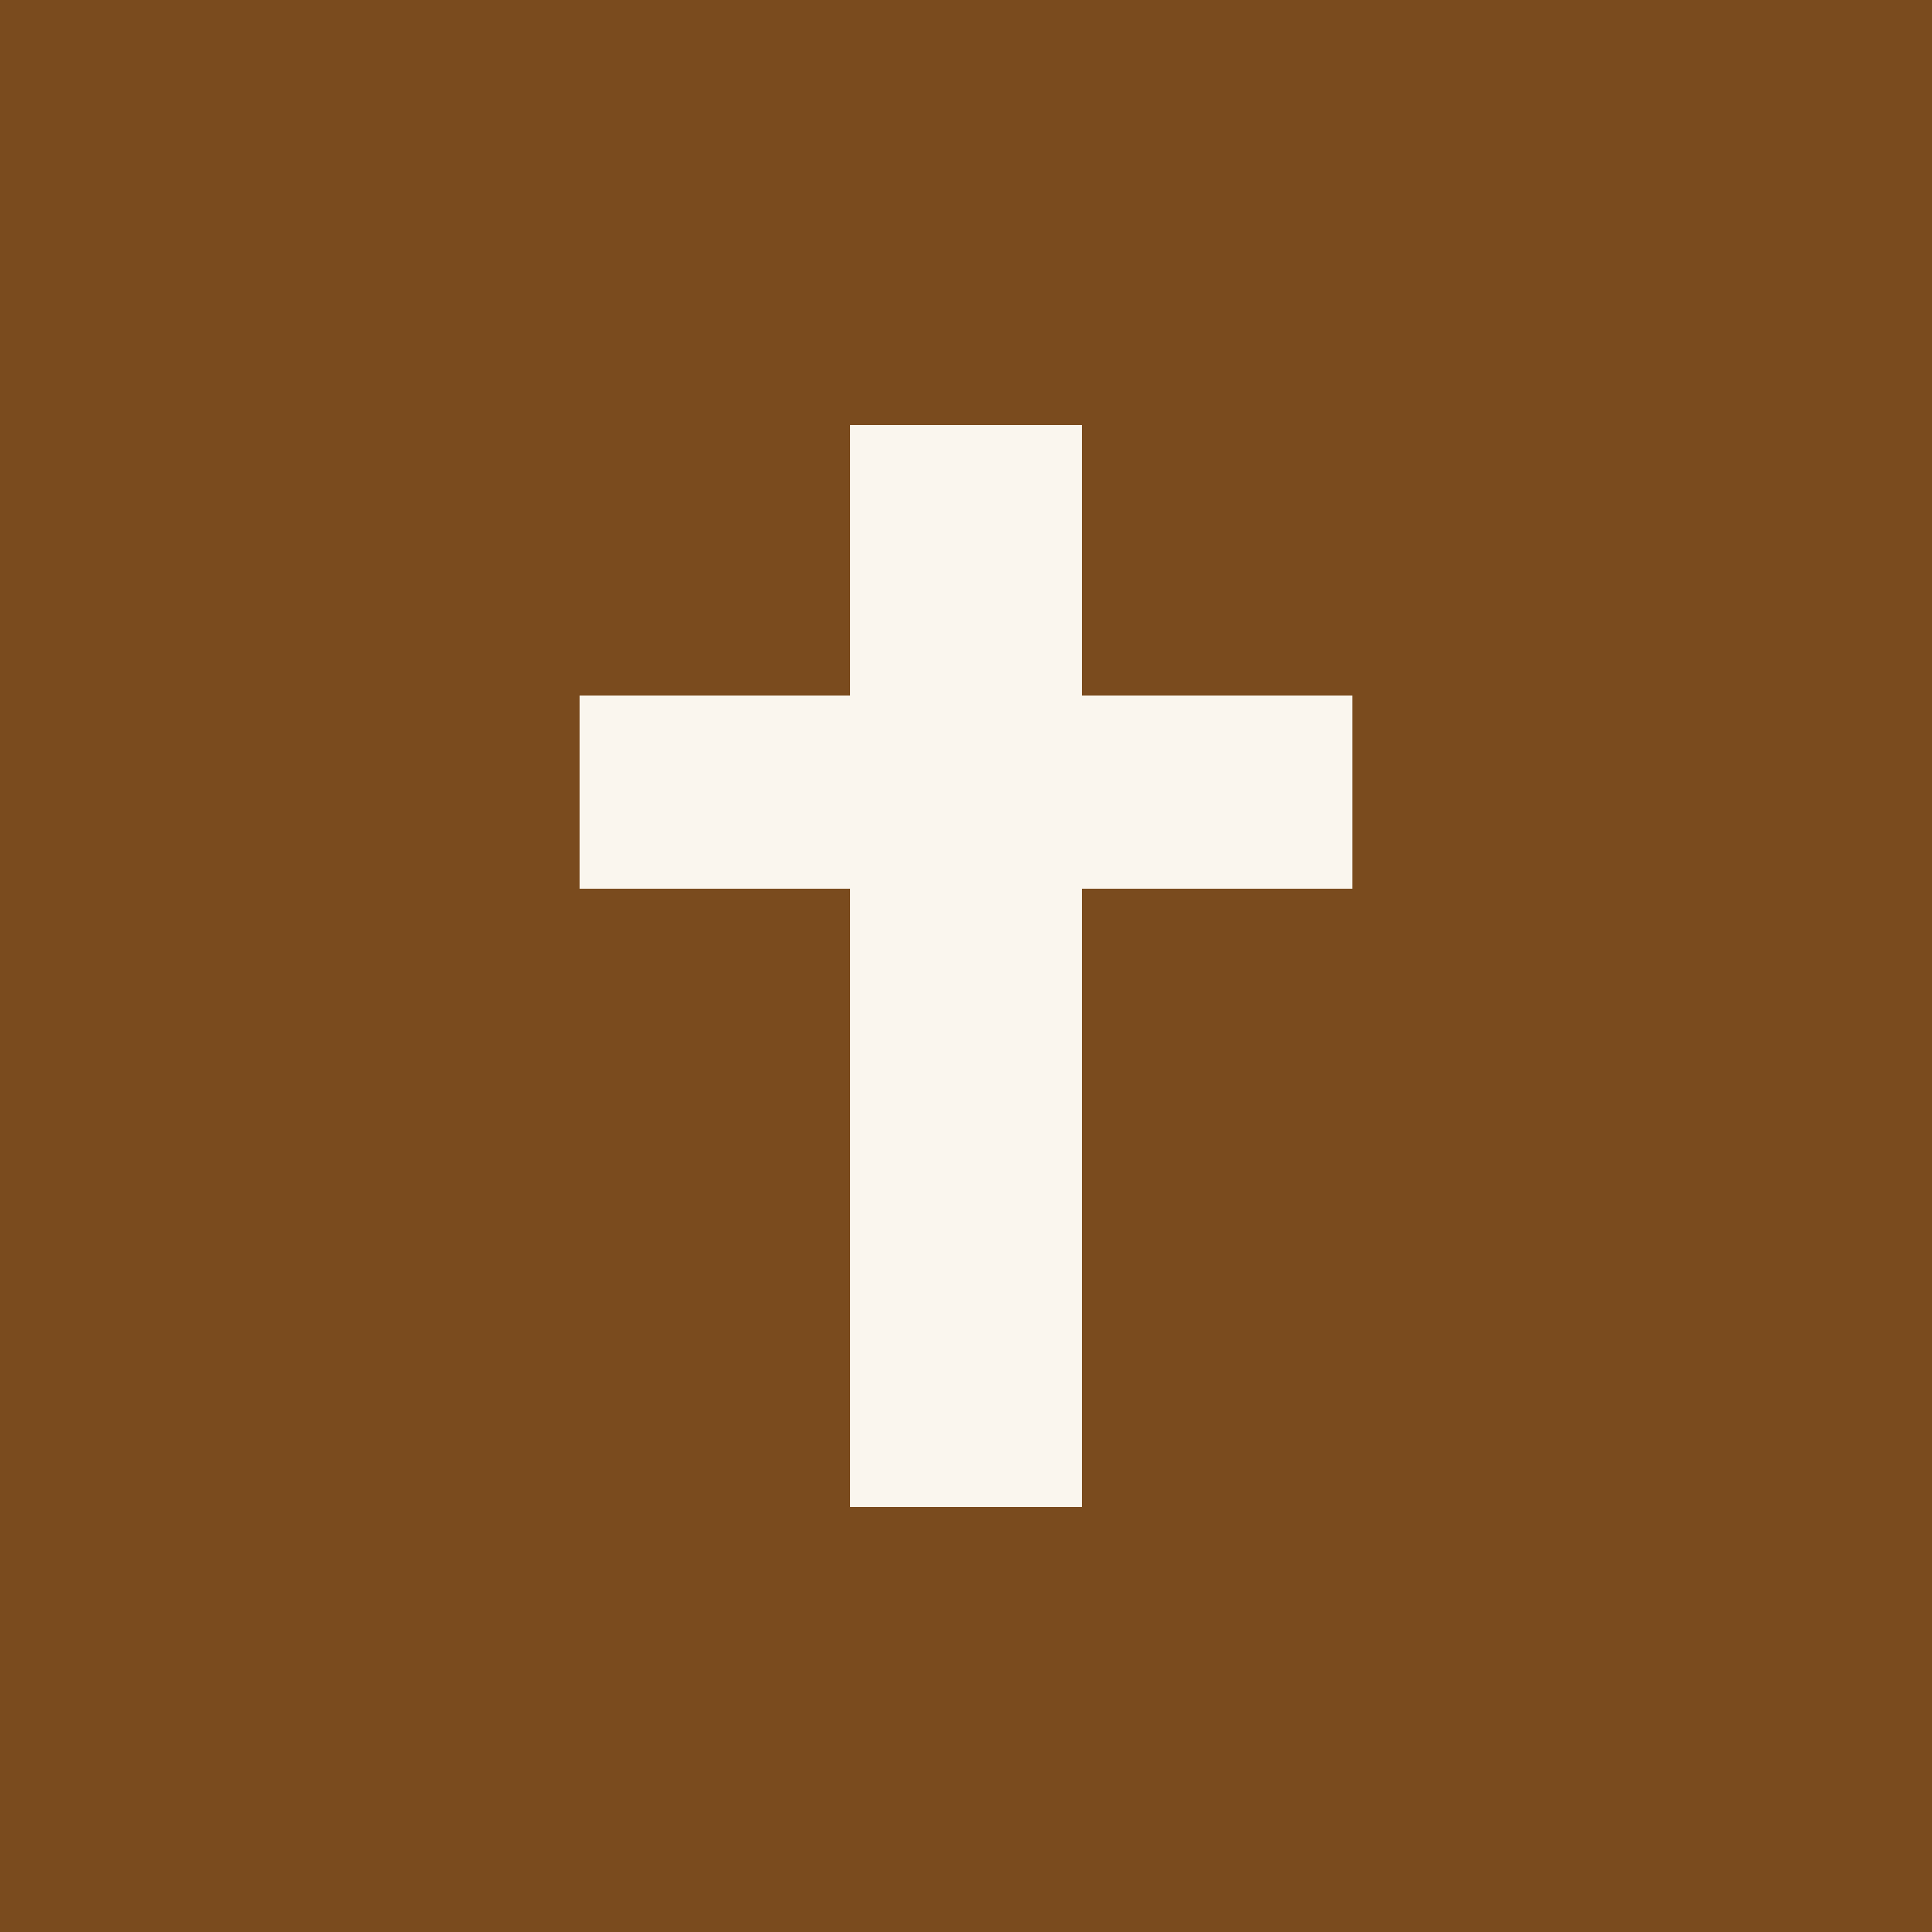
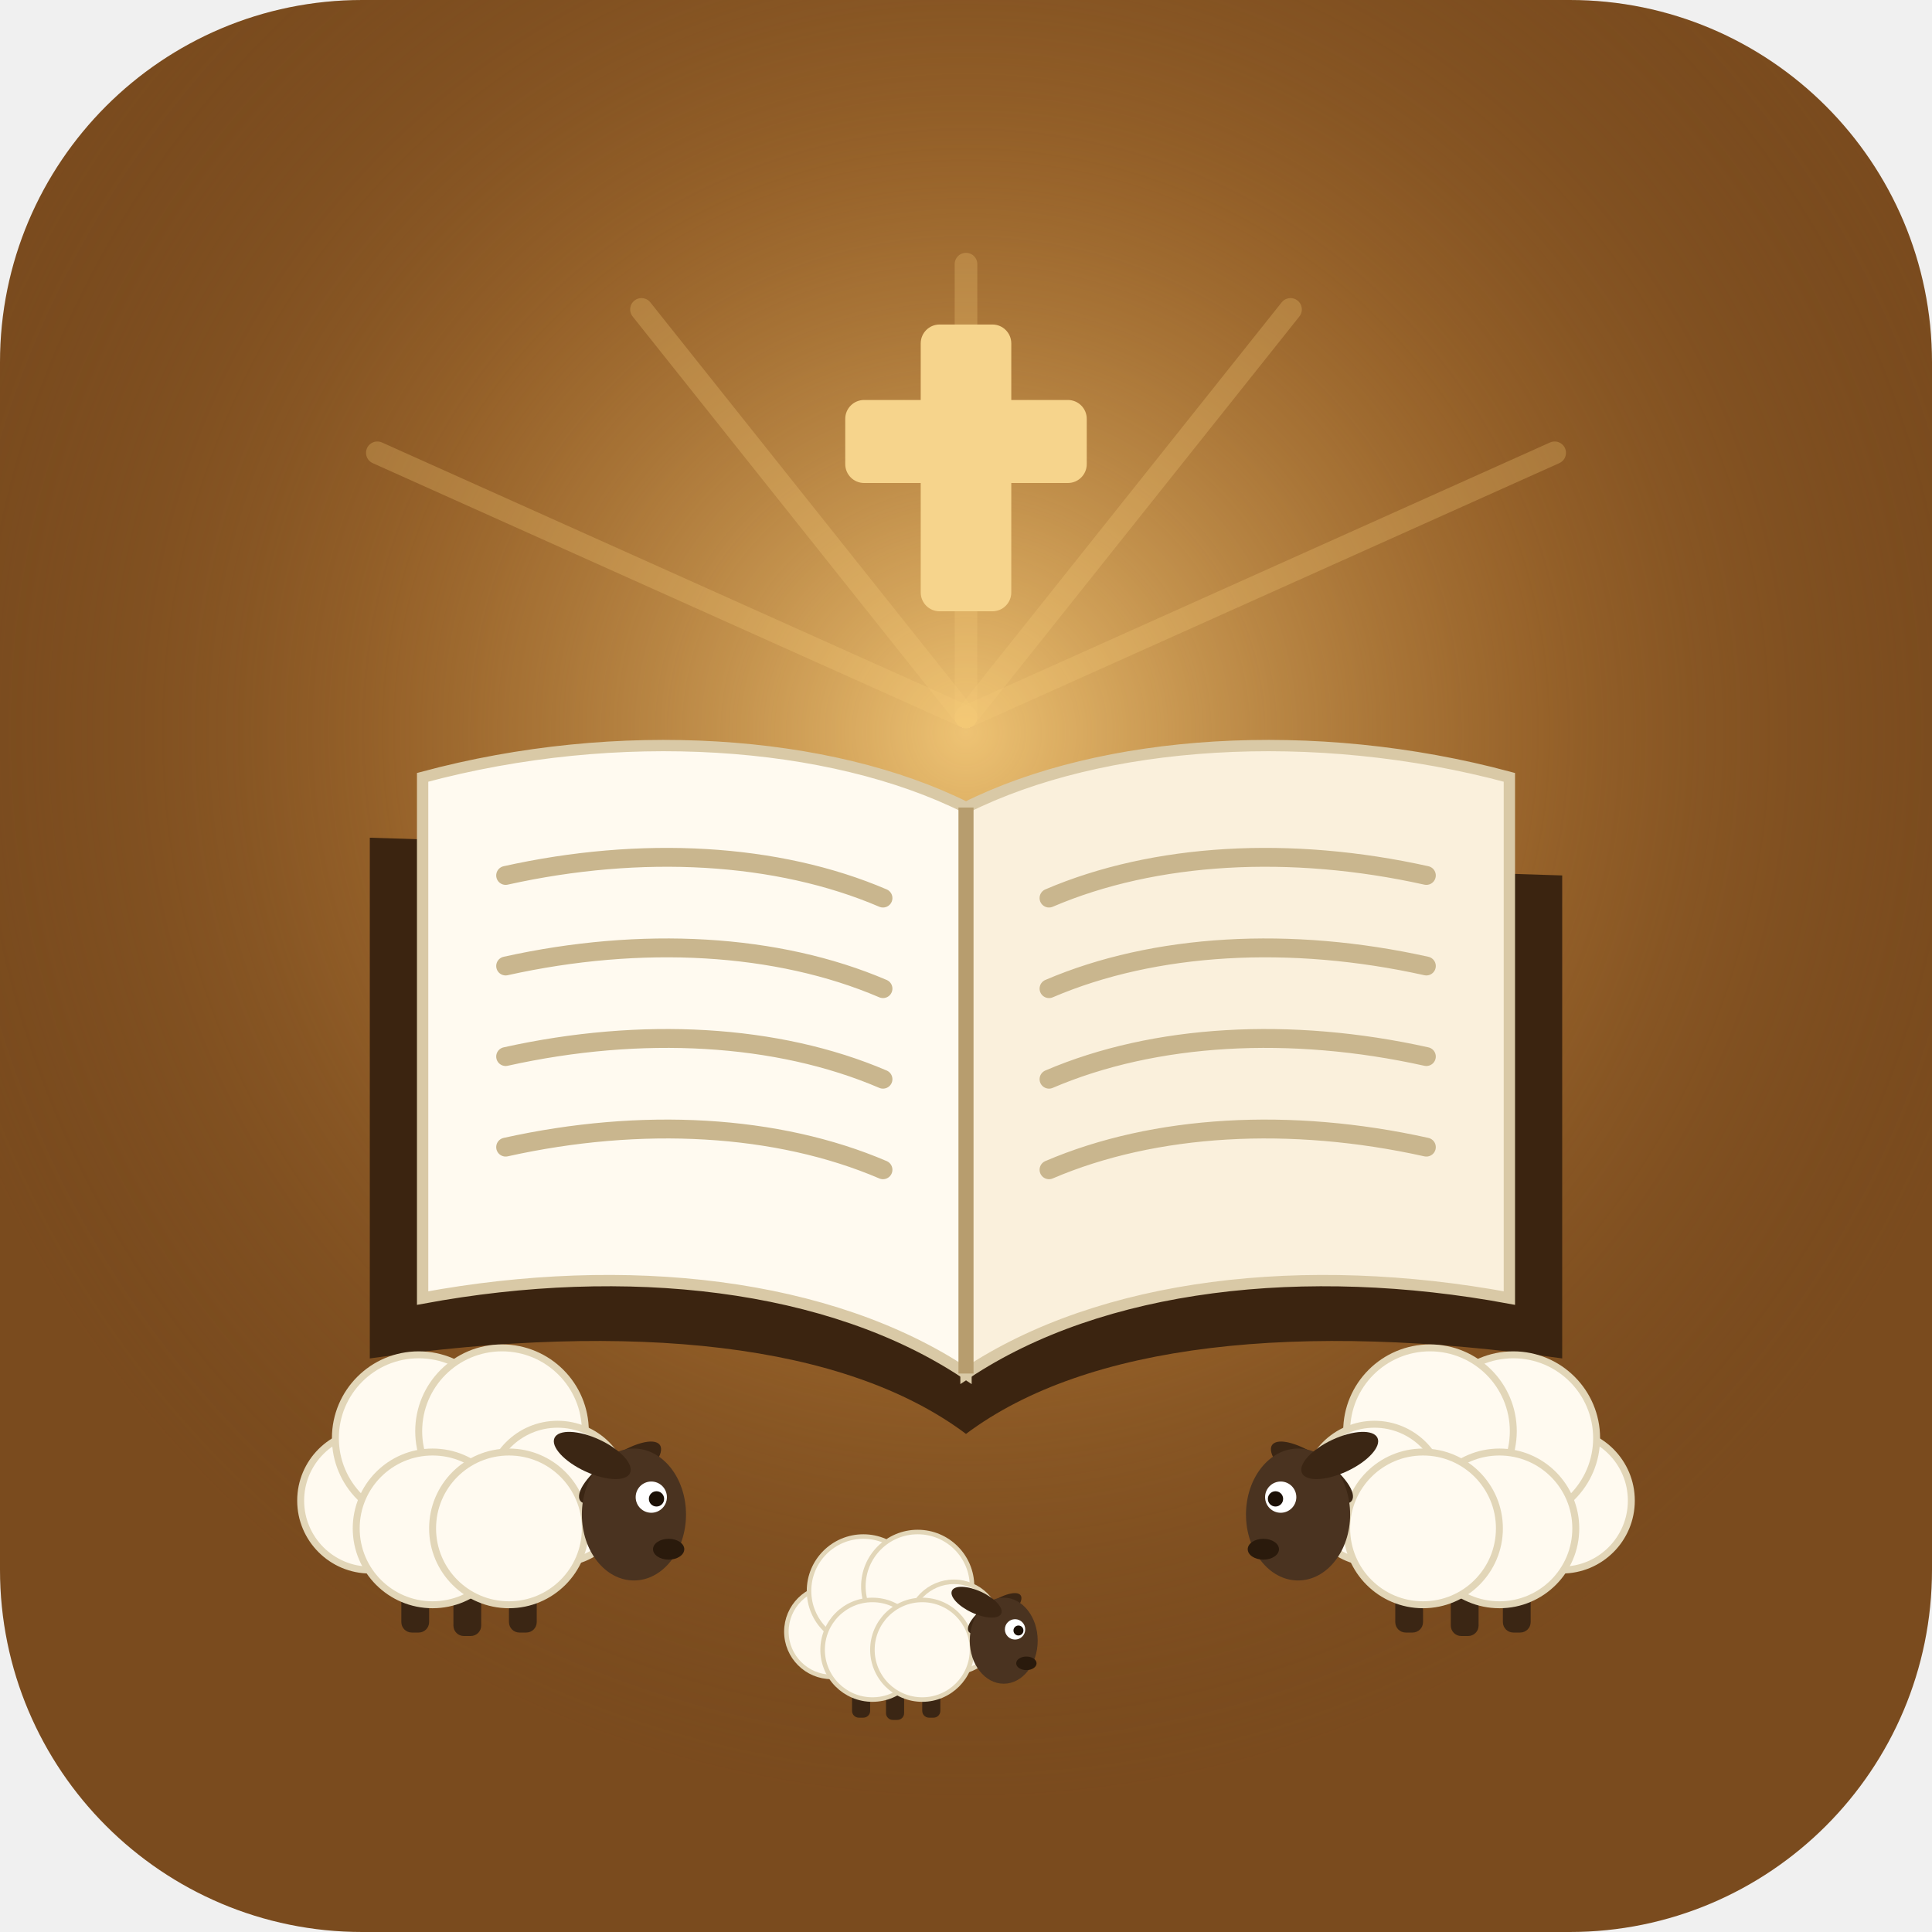
- <svg xmlns="http://www.w3.org/2000/svg" viewBox="0 0 100 100">
-   <rect width="100" height="100" fill="#7a4b1e" />
-   <rect x="44" y="22" width="12" height="56" fill="#faf6ee" />
-   <rect x="30" y="36" width="40" height="10" fill="#faf6ee" />
+ <svg xmlns="http://www.w3.org/2000/svg" viewBox="0 0 512 512">
+   <defs>
+     <radialGradient id="glow" cx="50%" cy="38%" r="55%">
+       <stop offset="0" stop-color="#f4c978" stop-opacity=".95" />
+       <stop offset=".55" stop-color="#c88a3e" stop-opacity=".35" />
+       <stop offset="1" stop-color="#7a4b1e" stop-opacity="0" />
+     </radialGradient>
+     <g id="sheep">
+       <rect x="-17" y="22" width="8" height="20" rx="3" fill="#3b2614" />
+       <rect x="-2" y="24" width="8" height="19" rx="3" fill="#3b2614" />
+       <rect x="14" y="22" width="8" height="20" rx="3" fill="#3b2614" />
+       <g fill="#fffaf0" stroke="#e2d6b8" stroke-width="2">
+         <circle cx="-26" cy="4" r="20" />
+         <circle cx="-12" cy="-14" r="24" />
+         <circle cx="12" cy="-16" r="24" />
+         <circle cx="28" cy="2" r="20" />
+         <circle cx="-8" cy="12" r="22" />
+         <circle cx="14" cy="12" r="22" />
+       </g>
+       <ellipse cx="46" cy="-4" rx="14" ry="5" fill="#3b2614" transform="rotate(-35 46 -4)" />
+       <ellipse cx="50" cy="8" rx="15" ry="19" fill="#4a3320" />
+       <ellipse cx="38" cy="-9" rx="12" ry="5" fill="#3b2614" transform="rotate(25 38 -9)" />
+       <circle cx="55" cy="3" r="4.5" fill="#fff" />
+       <circle cx="56.5" cy="3.5" r="2.2" fill="#1b1006" />
+       <ellipse cx="60" cy="18" rx="4.5" ry="3" fill="#2a1a0c" />
+     </g>
+   </defs>
+   <rect width="512" height="512" rx="96" fill="#7a4b1e" />
+   <rect width="512" height="512" rx="96" fill="url(#glow)" />
+   <g fill="none" stroke="#f4c978" stroke-opacity=".28" stroke-width="6" stroke-linecap="round">
+     <path d="M256 190 L256 70" />
+     <path d="M256 190 L170 82" />
+     <path d="M256 190 L342 82" />
+     <path d="M256 190 L100 120" />
+     <path d="M256 190 L412 120" />
+   </g>
+   <g fill="#f6d48c">
+     <rect x="244" y="86" width="24" height="76" rx="5" />
+     <rect x="224" y="106" width="64" height="22" rx="5" />
+   </g>
+   <path d="M98 222 L98 360 C168 350 224 356 256 380 C288 356 344 350 414 360 L414 232 Z" fill="#3b2410" />
+   <path d="M256 214 C220 196 164 192 112 206 L112 344 C166 334 220 340 256 364 Z" fill="#fffaf0" stroke="#d9c9a6" stroke-width="3" />
+   <path d="M256 214 C292 196 348 192 400 206 L400 344 C346 334 292 340 256 364 Z" fill="#faf0dc" stroke="#d9c9a6" stroke-width="3" />
+   <g fill="none" stroke="#c9b68e" stroke-width="5" stroke-linecap="round">
+     <path d="M134 232 C170 224 206 226 234 238" />
+     <path d="M134 256 C170 248 206 250 234 262" />
+     <path d="M134 280 C170 272 206 274 234 286" />
+     <path d="M134 304 C170 296 206 298 234 310" />
+     <path d="M278 238 C306 226 342 224 378 232" />
+     <path d="M278 262 C306 250 342 248 378 256" />
+     <path d="M278 286 C306 274 342 272 378 280" />
+     <path d="M278 310 C306 298 342 296 378 304" />
+   </g>
+   <path d="M256 214 L256 364" stroke="#b79d6e" stroke-width="4" />
+   <use href="#sheep" transform="translate(122 394) scale(.92)" />
+   <use href="#sheep" transform="translate(390 394) scale(-.92 .92)" />
+   <use href="#sheep" transform="translate(236 430) scale(.6)" />
</svg>
